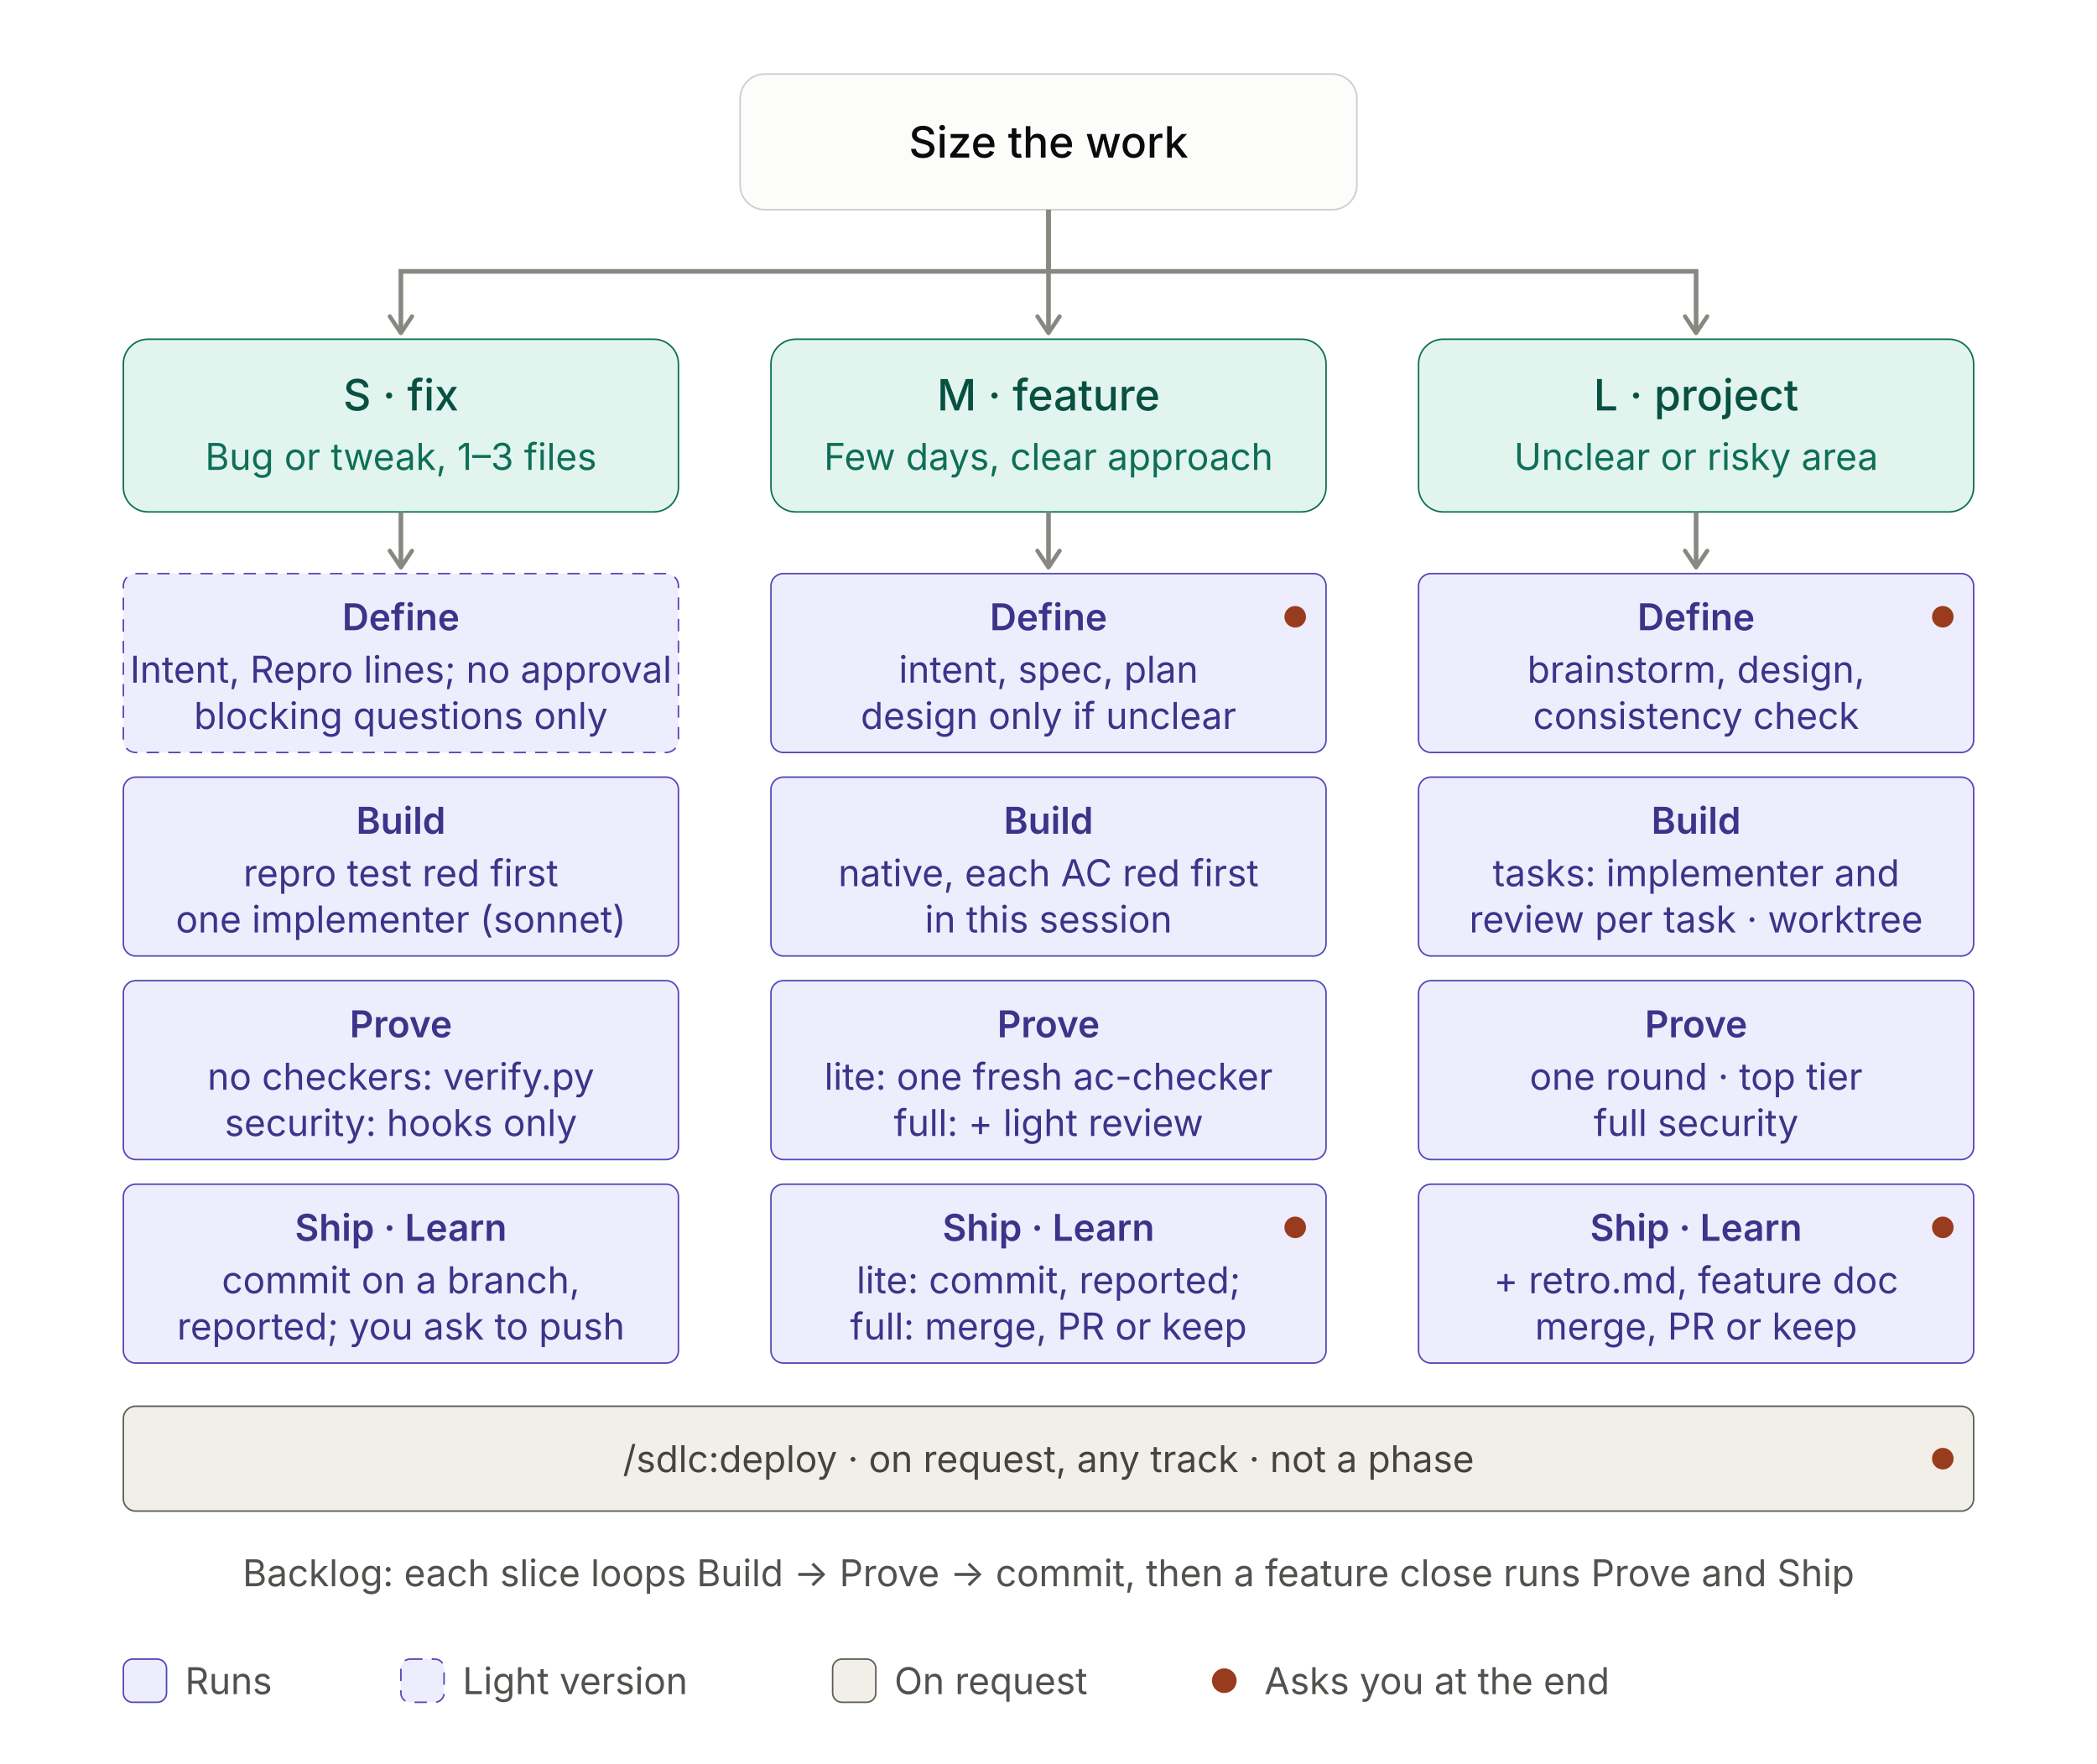
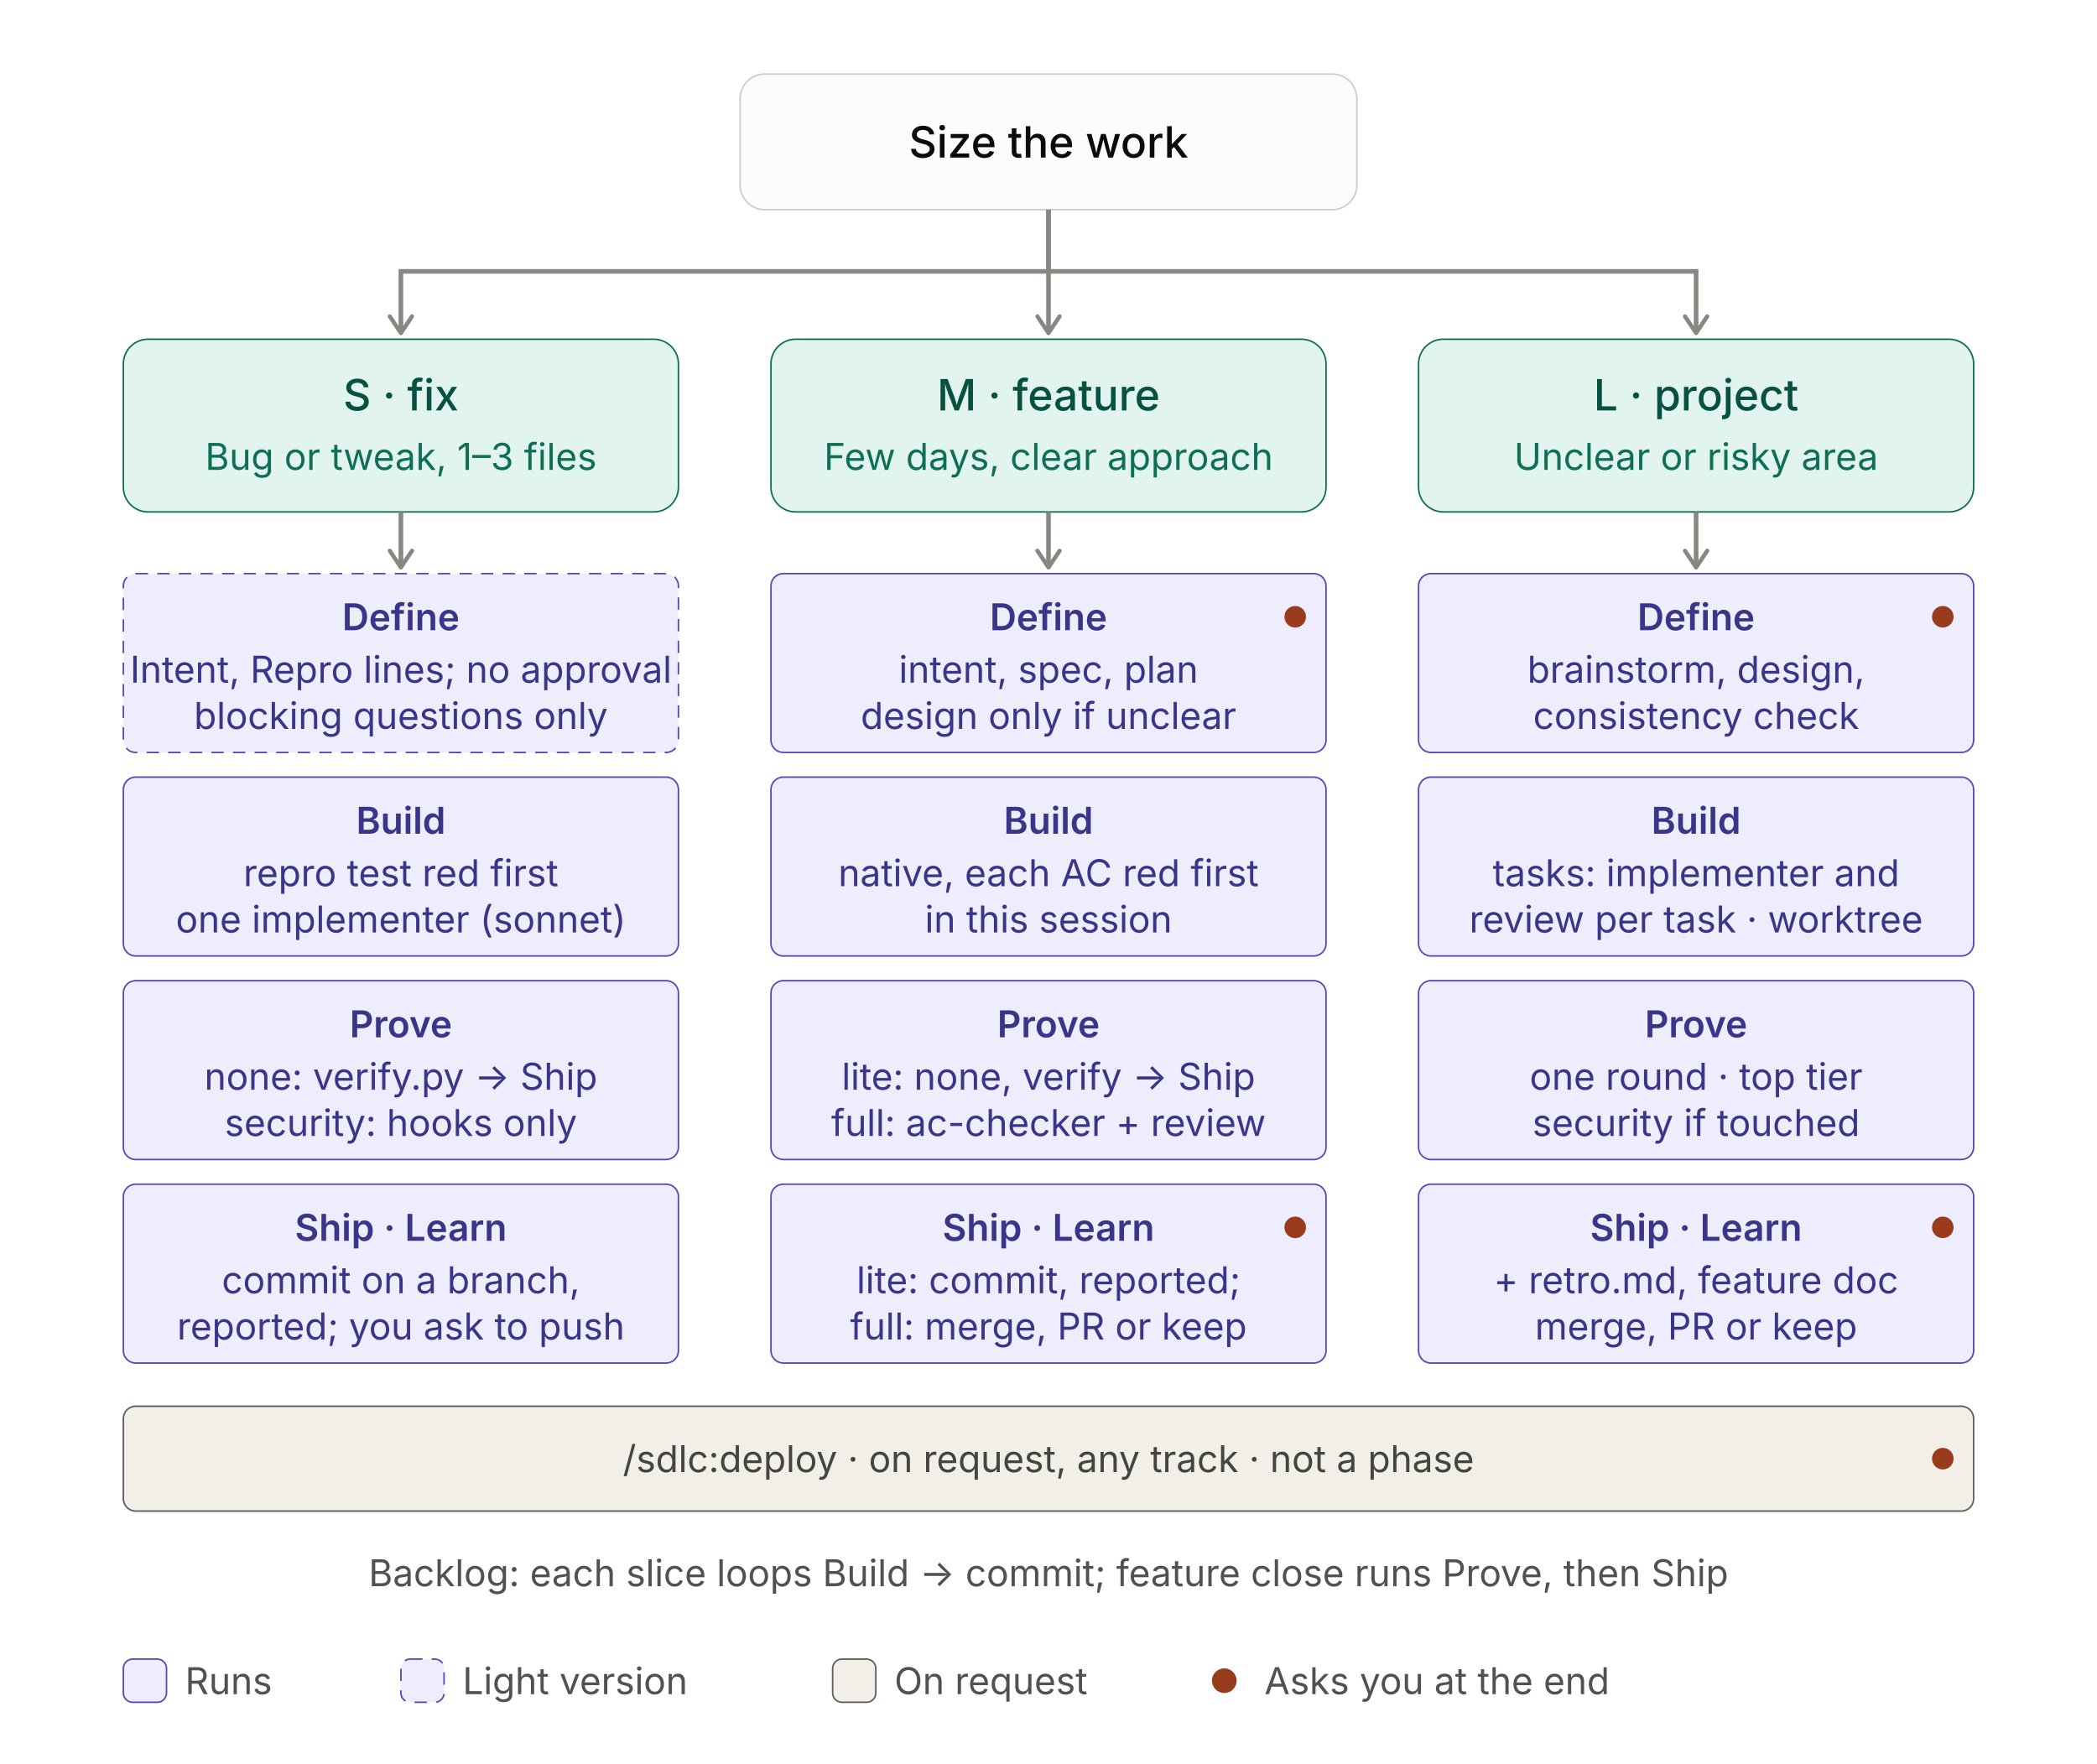
<svg xmlns="http://www.w3.org/2000/svg" width="100%" viewBox="0 0 680 572" role="img">
  <style>
text{font-family:anthropic-sans,-apple-system,"system-ui","Segoe UI",sans-serif;text-anchor:middle;dominant-baseline:central}
.a{fill:none;stroke:#898781;stroke-width:1.5}
.t{font-size:14px;font-weight:500}.s{font-size:12px}.r{font-size:12px}
.l{font-size:12px;fill:#52514e}.l[text-anchor=start]{text-anchor:start}
rect{stroke-width:.5}
.neutral rect{fill:#fcfcfb;stroke:rgba(11,11,11,.2)}.neutral .t{fill:#0b0b0b}
.head rect{fill:#e1f5ee;stroke:#0f6e56}.head .t{fill:#085041}.head .s{fill:#0f6e56}
.run rect{fill:#eeedfe;stroke:#534ab7}.run .r{fill:#3c3489}
.light rect{fill:#eeedfe;stroke:#534ab7;stroke-dasharray:4 3}.light .r{fill:#3c3489}
.opt rect{fill:#f1efe8;stroke:#5f5e5a}.opt .r{fill:#444441}
.skip rect{fill:none;stroke:rgba(11,11,11,.2);stroke-dasharray:4 3}.skip .r{fill:#898781}
.dot{fill:#993c1d}
@media (prefers-color-scheme:dark){
.a{stroke:#a09e96}.l{fill:#aaa8a2}
.neutral rect{fill:#262624;stroke:rgba(255,255,255,.2)}.neutral .t{fill:#f0efea}
.head rect{fill:#0c3228;stroke:#5ac8a5}.head .t{fill:#aae6d4}.head .s{fill:#5ac8a5}
.run rect,.light rect{fill:#26244a;stroke:#a098f0}.run .r,.light .r{fill:#cecbfa}
.opt rect{fill:#2e2d2a;stroke:#a09e96}.opt .r{fill:#d3d1c7}
.skip rect{stroke:rgba(255,255,255,.2)}.skip .r{fill:#8a8881}
.dot{fill:#e68c6e}
}</style>
  <defs>
    <marker id="arrow" viewBox="0 0 10 10" refX="8" refY="5" markerWidth="6" markerHeight="6" orient="auto-start-reverse">
      <path d="M2 1L8 5L2 9" fill="none" stroke="context-stroke" stroke-width="1.5" stroke-linecap="round" stroke-linejoin="round" />
    </marker>
  </defs>
  <g class="neutral">
    <rect x="240" y="24" width="200" height="44" rx="8" />
    <text class="t" x="340" y="46">Size the work</text>
  </g>
  <path class="a" marker-end="url(#arrow)" d="M340 68 L340 88 L130 88 L130 108" />
  <line class="a" marker-end="url(#arrow)" x1="340" y1="68" x2="340" y2="108" />
  <path class="a" marker-end="url(#arrow)" d="M340 88 L550 88 L550 108" />
  <g class="head">
    <rect x="40" y="110" width="180" height="56" rx="8" />
    <text class="t" x="130.0" y="128">S · fix</text>
    <text class="s" x="130.0" y="148">Bug or tweak, 1–3 files</text>
  </g>
  <line class="a" marker-end="url(#arrow)" x1="130.0" y1="166" x2="130.0" y2="184" />
  <g class="light">
    <rect x="40" y="186" width="180" height="58" rx="4" />
    <text class="r" x="130.0" y="200" font-weight="600">Define</text>
    <text class="r" x="130.0" y="217">Intent, Repro lines; no approval</text>
    <text class="r" x="130.0" y="232">blocking questions only</text>
  </g>
  <g class="run">
    <rect x="40" y="252" width="180" height="58" rx="4" />
    <text class="r" x="130.0" y="266" font-weight="600">Build</text>
    <text class="r" x="130.0" y="283">repro test red first</text>
    <text class="r" x="130.0" y="298">one implementer (sonnet)</text>
  </g>
  <g class="run">
    <rect x="40" y="318" width="180" height="58" rx="4" />
    <text class="r" x="130.0" y="332" font-weight="600">Prove</text>
-     <text class="r" x="130.0" y="349">no checkers: verify.py</text>
+     <text class="r" x="130.0" y="349">none: verify.py → Ship</text>
    <text class="r" x="130.0" y="364">security: hooks only</text>
  </g>
  <g class="run">
    <rect x="40" y="384" width="180" height="58" rx="4" />
    <text class="r" x="130.0" y="398" font-weight="600">Ship · Learn</text>
    <text class="r" x="130.0" y="415">commit on a branch,</text>
    <text class="r" x="130.0" y="430">reported; you ask to push</text>
  </g>
  <g class="head">
    <rect x="250" y="110" width="180" height="56" rx="8" />
    <text class="t" x="340.0" y="128">M · feature</text>
    <text class="s" x="340.0" y="148">Few days, clear approach</text>
  </g>
  <line class="a" marker-end="url(#arrow)" x1="340.0" y1="166" x2="340.0" y2="184" />
  <g class="run">
    <rect x="250" y="186" width="180" height="58" rx="4" />
    <text class="r" x="340.0" y="200" font-weight="600">Define</text>
    <text class="r" x="340.0" y="217">intent, spec, plan</text>
    <text class="r" x="340.0" y="232">design only if unclear</text>
    <circle class="dot" cx="420" cy="200" r="3.5" />
  </g>
  <g class="run">
    <rect x="250" y="252" width="180" height="58" rx="4" />
    <text class="r" x="340.0" y="266" font-weight="600">Build</text>
    <text class="r" x="340.0" y="283">native, each AC red first</text>
    <text class="r" x="340.0" y="298">in this session</text>
  </g>
  <g class="run">
    <rect x="250" y="318" width="180" height="58" rx="4" />
    <text class="r" x="340.0" y="332" font-weight="600">Prove</text>
-     <text class="r" x="340.0" y="349">lite: one fresh ac-checker</text>
-     <text class="r" x="340.0" y="364">full: + light review</text>
+     <text class="r" x="340.0" y="349">lite: none, verify → Ship</text>
+     <text class="r" x="340.0" y="364">full: ac-checker + review</text>
  </g>
  <g class="run">
    <rect x="250" y="384" width="180" height="58" rx="4" />
    <text class="r" x="340.0" y="398" font-weight="600">Ship · Learn</text>
    <text class="r" x="340.0" y="415">lite: commit, reported;</text>
    <text class="r" x="340.0" y="430">full: merge, PR or keep</text>
    <circle class="dot" cx="420" cy="398" r="3.5" />
  </g>
  <g class="head">
    <rect x="460" y="110" width="180" height="56" rx="8" />
    <text class="t" x="550.0" y="128">L · project</text>
    <text class="s" x="550.0" y="148">Unclear or risky area</text>
  </g>
  <line class="a" marker-end="url(#arrow)" x1="550.0" y1="166" x2="550.0" y2="184" />
  <g class="run">
    <rect x="460" y="186" width="180" height="58" rx="4" />
    <text class="r" x="550.0" y="200" font-weight="600">Define</text>
    <text class="r" x="550.0" y="217">brainstorm, design,</text>
    <text class="r" x="550.0" y="232">consistency check</text>
    <circle class="dot" cx="630" cy="200" r="3.5" />
  </g>
  <g class="run">
    <rect x="460" y="252" width="180" height="58" rx="4" />
    <text class="r" x="550.0" y="266" font-weight="600">Build</text>
    <text class="r" x="550.0" y="283">tasks: implementer and</text>
    <text class="r" x="550.0" y="298">review per task · worktree</text>
  </g>
  <g class="run">
    <rect x="460" y="318" width="180" height="58" rx="4" />
    <text class="r" x="550.0" y="332" font-weight="600">Prove</text>
    <text class="r" x="550.0" y="349">one round · top tier</text>
-     <text class="r" x="550.0" y="364">full security</text>
+     <text class="r" x="550.0" y="364">security if touched</text>
  </g>
  <g class="run">
    <rect x="460" y="384" width="180" height="58" rx="4" />
    <text class="r" x="550.0" y="398" font-weight="600">Ship · Learn</text>
    <text class="r" x="550.0" y="415">+ retro.md, feature doc</text>
    <text class="r" x="550.0" y="430">merge, PR or keep</text>
    <circle class="dot" cx="630" cy="398" r="3.5" />
  </g>
  <g class="opt">
    <rect x="40" y="456" width="600" height="34" rx="4" />
    <text class="r" x="340" y="473">/sdlc:deploy · on request, any track · not a phase</text>
    <circle class="dot" cx="630" cy="473" r="3.5" />
  </g>
-   <text class="l" x="340" y="510">Backlog: each slice loops Build → Prove → commit, then a feature close runs Prove and Ship</text>
+   <text class="l" x="340" y="510">Backlog: each slice loops Build → commit; feature close runs Prove, then Ship</text>
  <g class="run">
    <rect x="40" y="538" width="14" height="14" rx="3" />
  </g>
  <text class="l" text-anchor="start" x="60" y="545">Runs</text>
  <g class="light">
    <rect x="130" y="538" width="14" height="14" rx="3" />
  </g>
  <text class="l" text-anchor="start" x="150" y="545">Light version</text>
  <g class="opt">
    <rect x="270" y="538" width="14" height="14" rx="3" />
  </g>
  <text class="l" text-anchor="start" x="290" y="545">On request</text>
  <circle class="dot" cx="397" cy="545" r="4" />
  <text class="l" text-anchor="start" x="410" y="545">Asks you at the end</text>
</svg>
